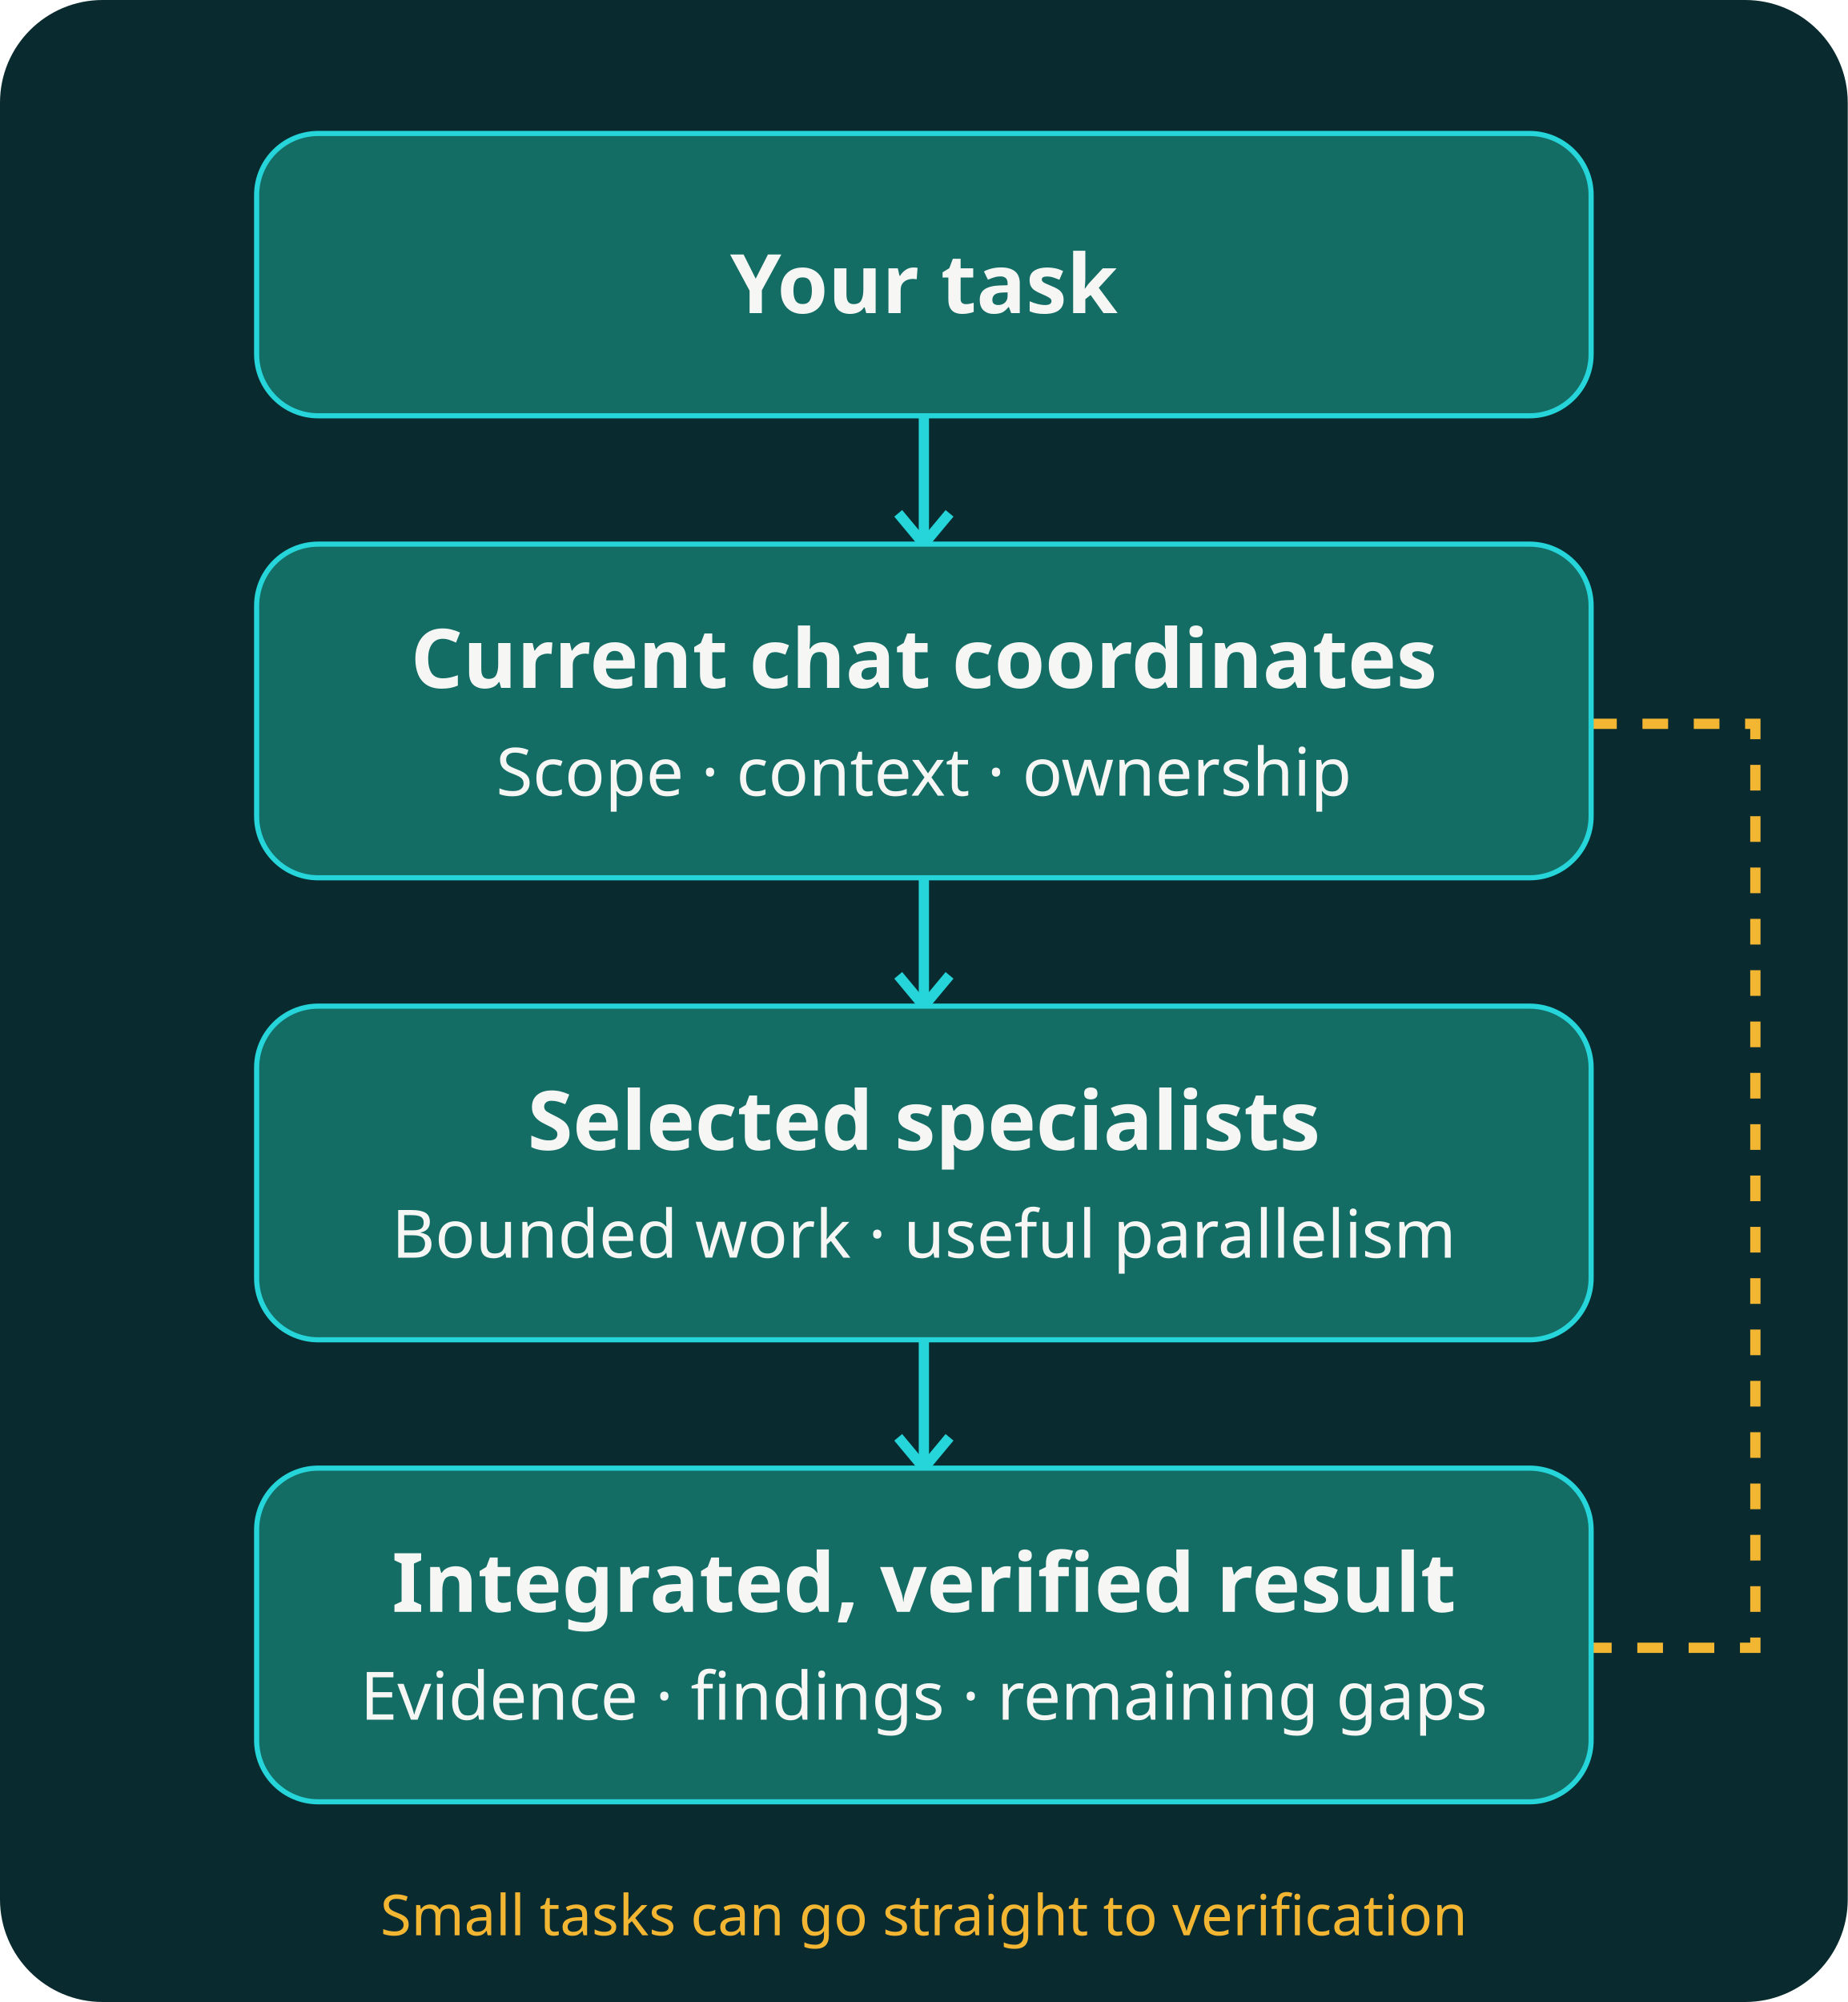
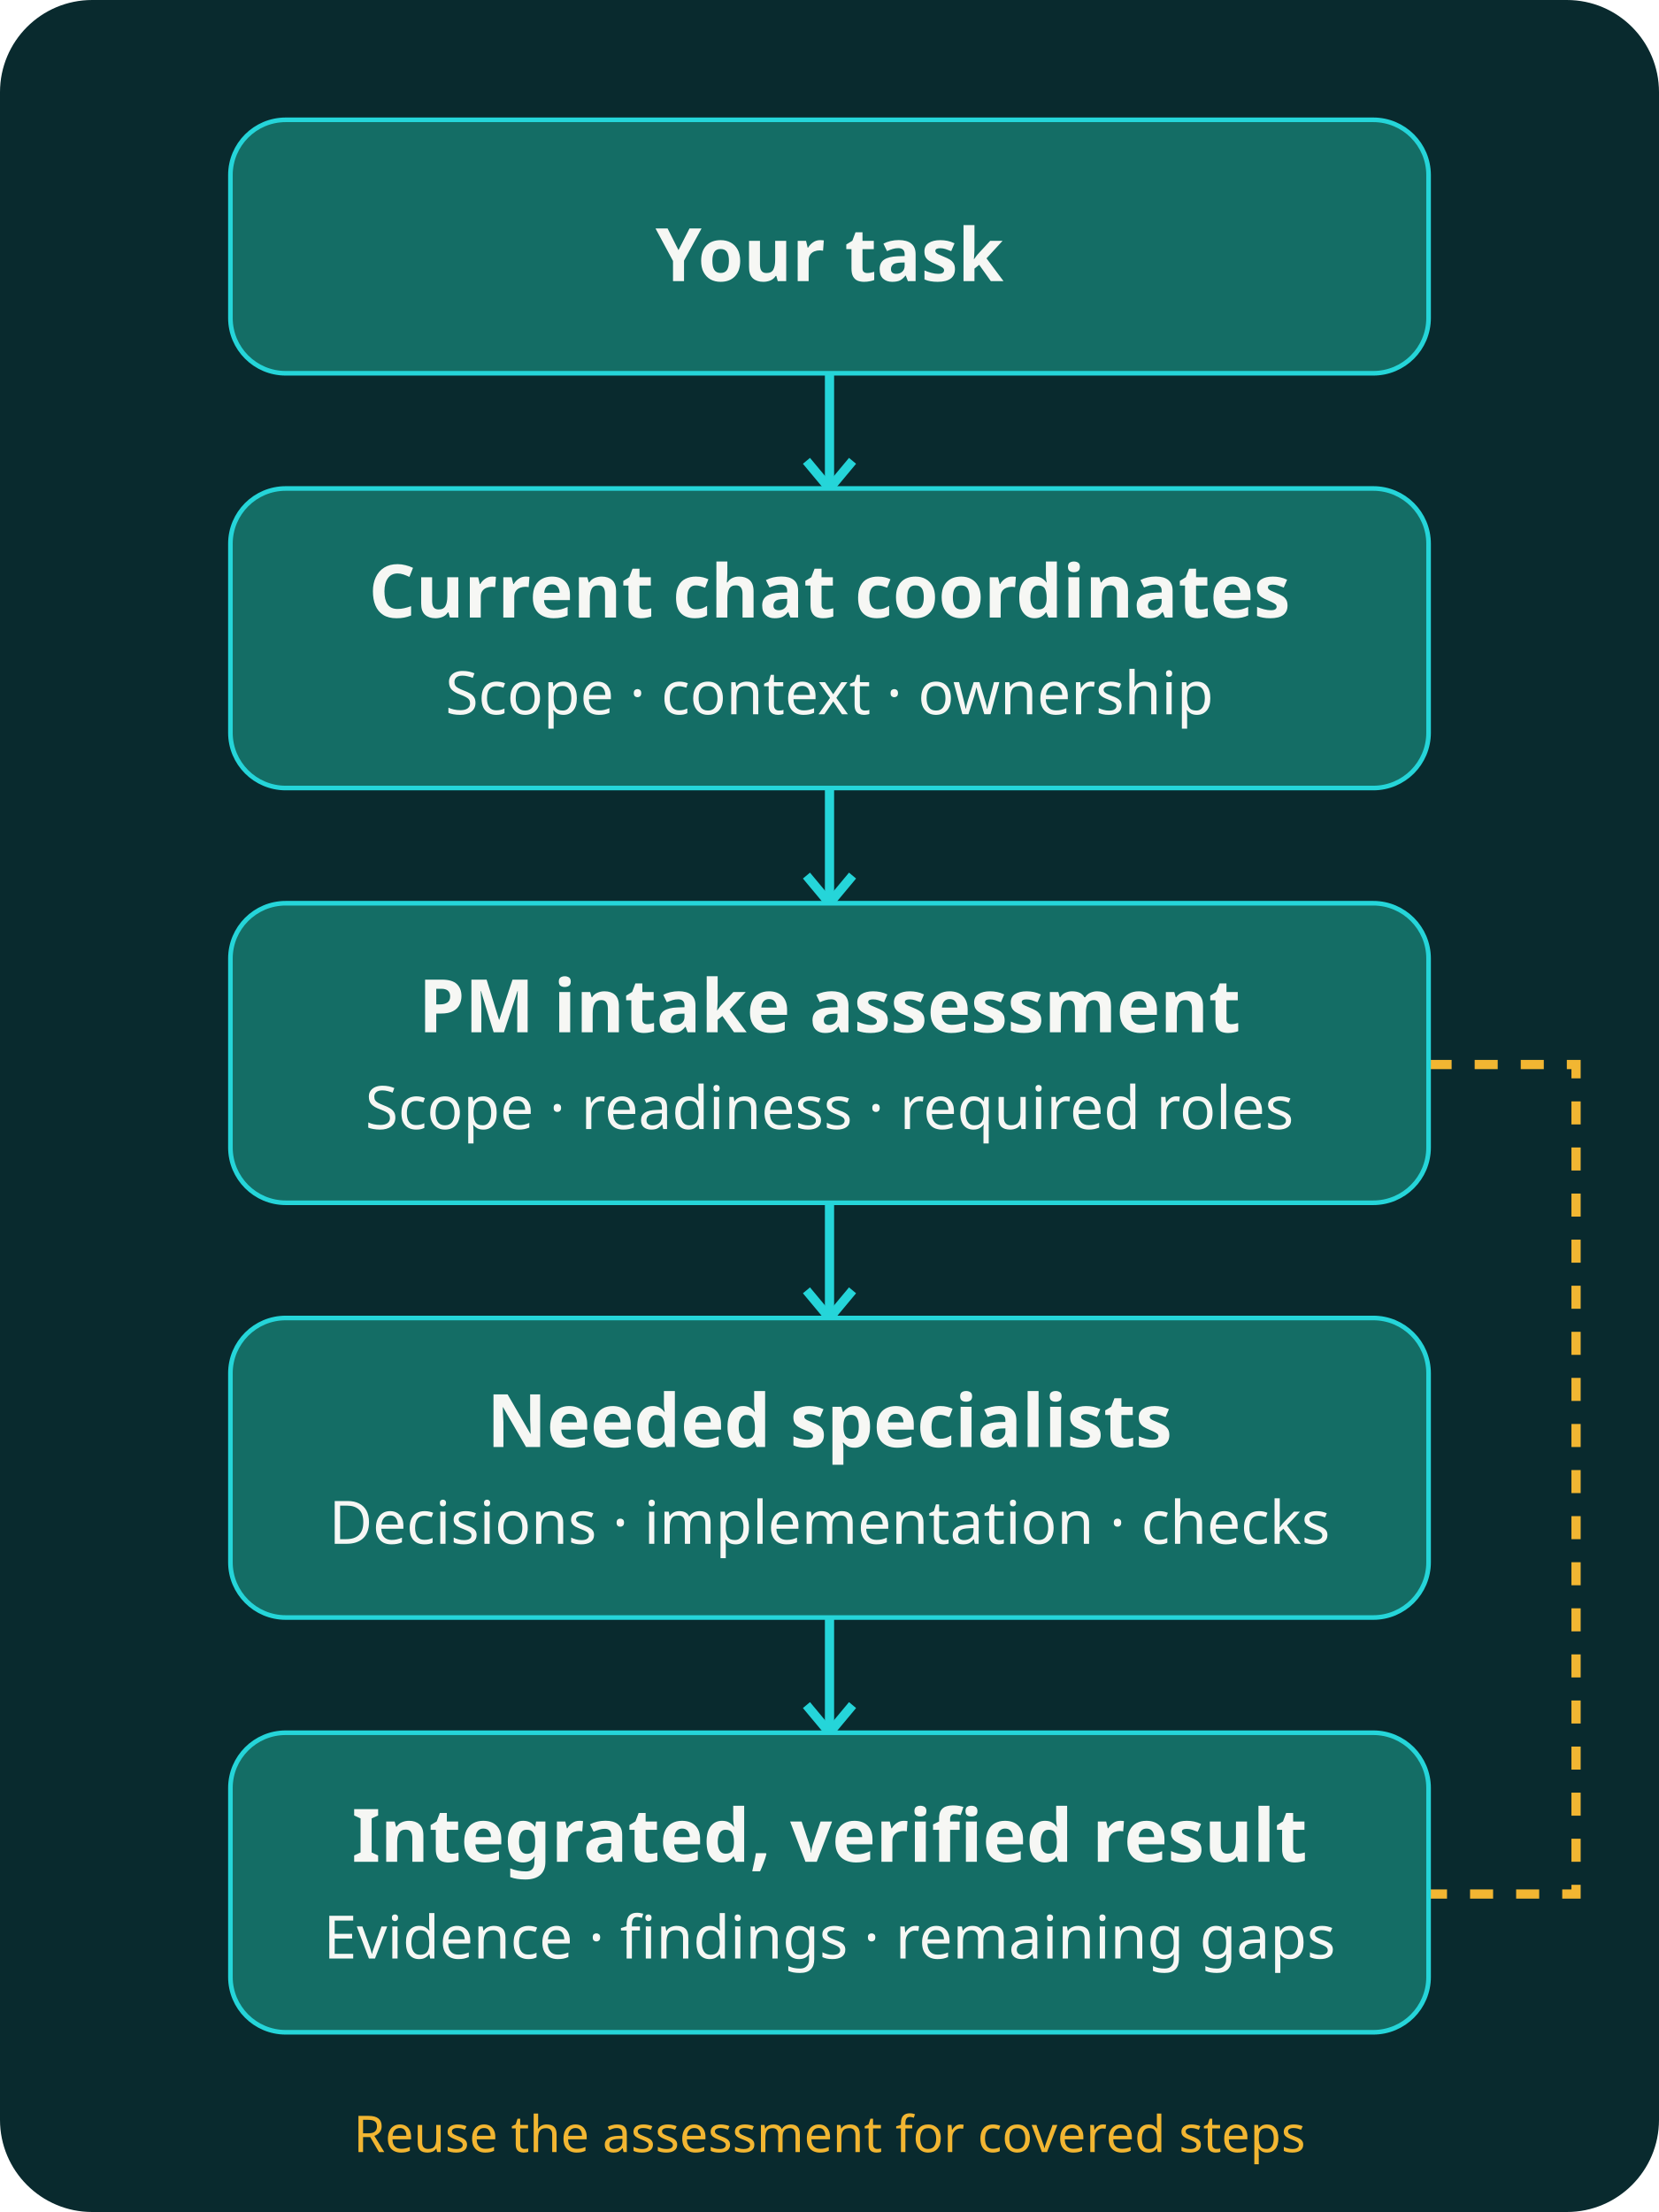
- <svg xmlns="http://www.w3.org/2000/svg" width="360" height="390" viewBox="0 0 360 390" role="img" aria-labelledby="title desc">
-   <rect width="360" height="390" rx="20" fill="#092A2E" />
+ <svg xmlns="http://www.w3.org/2000/svg" width="360" height="480" viewBox="0 0 360 480" role="img" aria-labelledby="title desc">
+   <rect width="360" height="480" rx="20" fill="#092A2E" />
  <g fill="none" stroke="#25D5D9" stroke-width="2">
-     <path d="M180 81v25m0 65v25m0 65v25" />
-     <path d="m175 100 5 6 5-6m-10 90 5 6 5-6m-10 90 5 6 5-6" />
-     <path d="M310 141h32v180h-32" stroke="#F2B632" stroke-dasharray="5 5" />
+     <path d="M180 81v25m0 65v25m0 65v25m0 65v25" />
+     <path d="m175 100 5 6 5-6m-10 90 5 6 5-6m-10 90 5 6 5-6m-10 90 5 6 5-6" />
+     <path d="M310 231h32v180h-32" stroke="#F2B632" stroke-dasharray="5 5" />
  </g>
  <g font-family="system-ui, sans-serif" text-anchor="middle">
    <g fill="#146D65" stroke="#25D5D9">
      <rect x="50" y="26" width="260" height="55" rx="12" />
      <rect x="50" y="106" width="260" height="65" rx="12" />
      <rect x="50" y="196" width="260" height="65" rx="12" />
      <rect x="50" y="286" width="260" height="65" rx="12" />
+       <rect x="50" y="376" width="260" height="65" rx="12" />
    </g>
    <g fill="#F6F7F4" font-size="16" font-weight="600">
      <text x="180" y="61">Your task</text>
      <text x="180" y="134">Current chat coordinates</text>
-       <text x="180" y="224">Selected specialists</text>
-       <text x="180" y="314">Integrated, verified result</text>
+       <text x="180" y="224">PM intake assessment</text>
+       <text x="180" y="314">Needed specialists</text>
+       <text x="180" y="404">Integrated, verified result</text>
    </g>
    <g fill="#F6F7F4" font-size="13">
      <text x="180" y="155">Scope · context · ownership</text>
-       <text x="180" y="245">Bounded work · useful parallelism</text>
-       <text x="180" y="335">Evidence · findings · remaining gaps</text>
+       <text x="180" y="245">Scope · readiness · required roles</text>
+       <text x="180" y="335">Decisions · implementation · checks</text>
+       <text x="180" y="425">Evidence · findings · remaining gaps</text>
    </g>
-     <text x="180" y="377" fill="#F2B632" font-size="11">Small tasks can go straight to verification</text>
+     <text x="180" y="467" fill="#F2B632" font-size="11">Reuse the assessment for covered steps</text>
  </g>
</svg>
